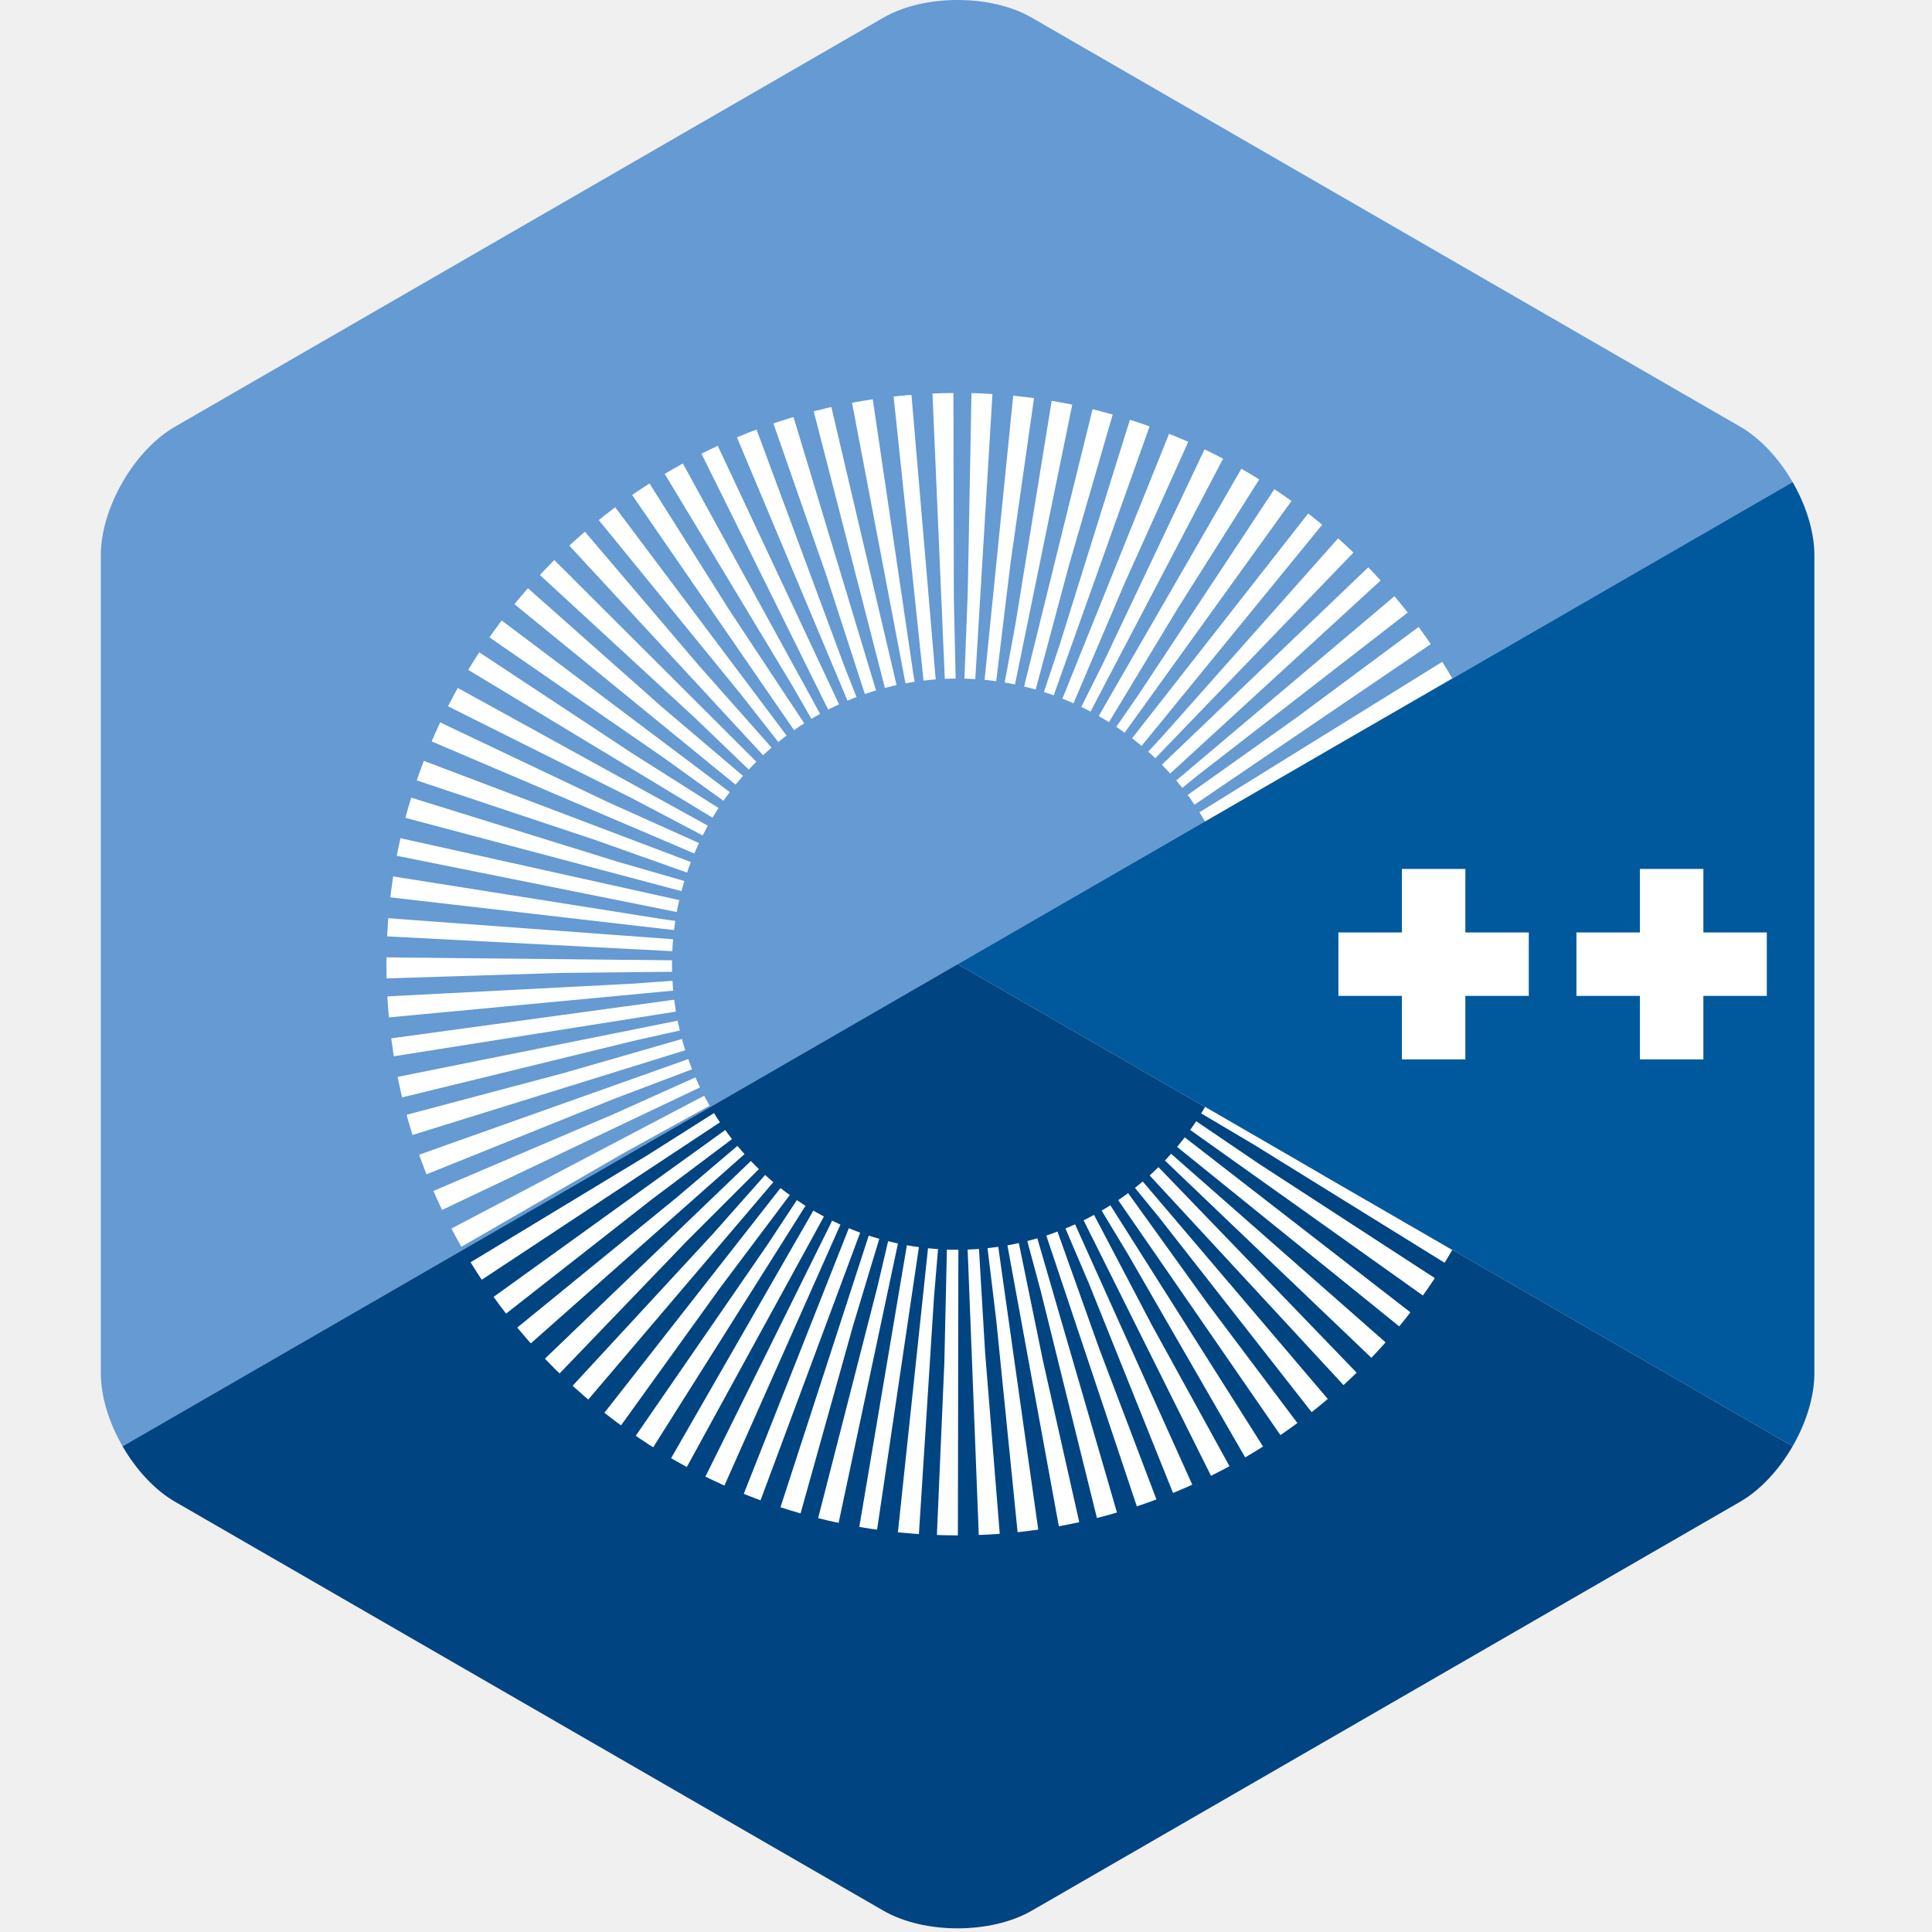
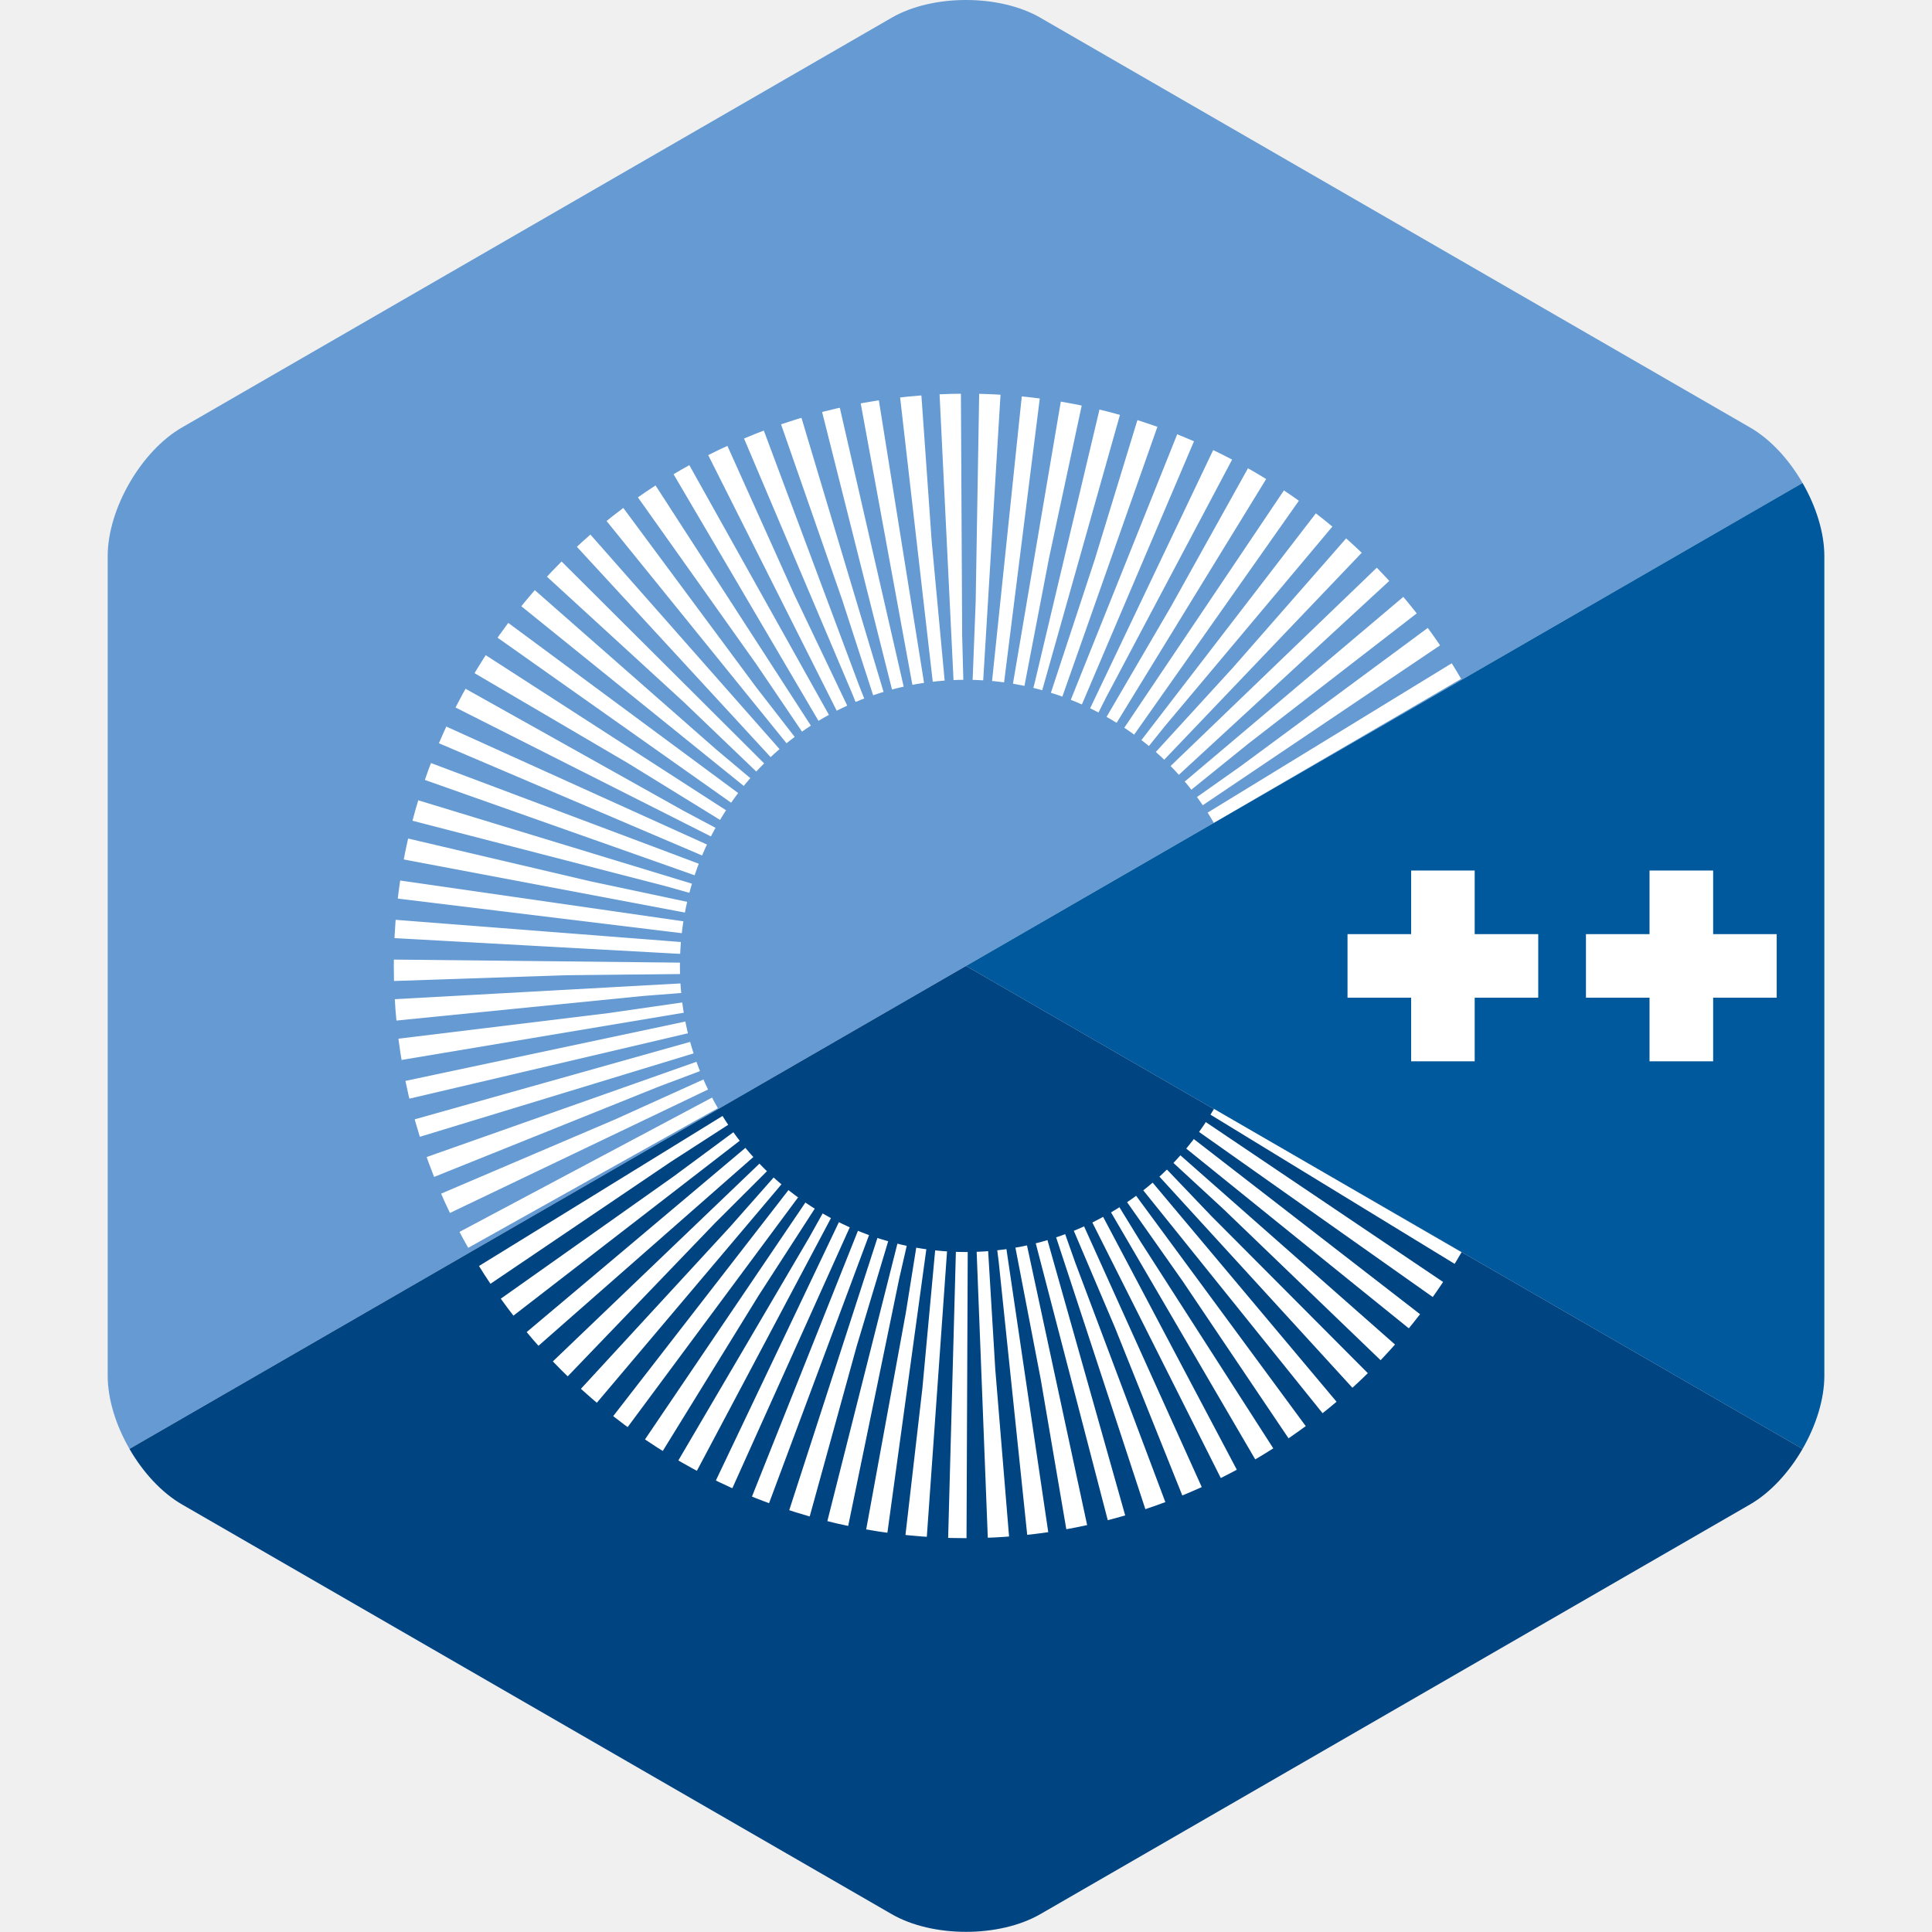
- <svg xmlns="http://www.w3.org/2000/svg" viewBox="0 0 128 128" role="img" aria-label="C++">
+ <svg xmlns="http://www.w3.org/2000/svg" viewBox="0 0 24 24" role="img" aria-label="C++">
  <defs>
-     <linearGradient id="tss_cpp_g" x1="0" y1="0" x2="1" y2="0">
+     <linearGradient id="tss_cpp_gr" x1="0" y1="0" x2="1" y2="0">
      <stop offset="0" stop-color="#fff" stop-opacity="0" />
      <stop offset=".5" stop-color="#fff" stop-opacity=".5" />
      <stop offset="1" stop-color="#fff" stop-opacity="0" />
    </linearGradient>
    <clipPath id="tss_cpp_hex">
      <path d="M118.766 31.941c-.891-1.546-2.121-2.894-3.473-3.671L68.359 1.172c-2.703-1.563-7.129-1.563-9.832 0L11.594 28.27C8.89 29.828 6.68 33.66 6.68 36.78v54.196c0 1.562.55 3.3 1.441 4.843L63.445 63.88Zm0 0" />
      <path d="M118.766 95.82c.89-1.543 1.441-3.28 1.441-4.843V36.78c0-1.558-.55-3.297-1.441-4.84l-55.32 31.94Zm0 0" />
      <path d="m68.36 126.586 46.933-27.094c1.352-.781 2.582-2.129 3.473-3.672l-55.32-31.94L8.12 95.82c.89 1.543 2.121 2.89 3.473 3.672l46.933 27.094c2.703 1.562 7.13 1.562 9.832 0Zm0 0" />
    </clipPath>
-     <mask id="tss_cpp_cmask" maskUnits="userSpaceOnUse" x="0" y="0" width="128" height="128">
-       <path class="tss_cpp_wipe" pathLength="1" d="M88.04 49.68A28.4 28.4 0 1 0 88.04 78.08" />
+     <mask id="tss_cpp_cm" maskUnits="userSpaceOnUse" x="0" y="0" width="128" height="128">
+       <path class="tss_cpp_wp" pathLength="1" d="M89.78 53.24A28.4 28.4 0 1 0 89.78 74.52" />
    </mask>
  </defs>
-   <style>.tss_cpp_float{animation:tss_cpp_float 4s ease-in-out infinite}@keyframes tss_cpp_float{0%,100%{transform:translateY(0)}50%{transform:translateY(-2px)}}.tss_cpp_all{animation:tss_cpp_all 8s linear infinite}@keyframes tss_cpp_all{0%,94%{opacity:1}98%,100%{opacity:0}}.tss_cpp_line{fill:none;stroke:#659ad2;stroke-width:1.4;stroke-linejoin:round;stroke-dasharray:1;stroke-dashoffset:1;opacity:0;animation:tss_cpp_line 8s ease-in-out infinite}@keyframes tss_cpp_line{0%{stroke-dashoffset:1;opacity:1}20%{stroke-dashoffset:0;opacity:1}32%{stroke-dashoffset:0;opacity:1}38%,100%{stroke-dashoffset:0;opacity:0}}.tss_cpp_facet{transform-origin:64px 64px}.tss_cpp_tl{animation:tss_cpp_facet_tl 8s ease-out infinite}.tss_cpp_r{animation:tss_cpp_facet_r 8s ease-out infinite}.tss_cpp_b{animation:tss_cpp_facet_b 8s ease-out infinite}@keyframes tss_cpp_facet_tl{0%,15%{opacity:0;transform:scale(.94)}26%,100%{opacity:1;transform:scale(1)}}@keyframes tss_cpp_facet_r{0%,19%{opacity:0;transform:scale(.94)}30%,100%{opacity:1;transform:scale(1)}}@keyframes tss_cpp_facet_b{0%,23%{opacity:0;transform:scale(.94)}34%,100%{opacity:1;transform:scale(1)}}.tss_cpp_wipe{fill:none;stroke:#fff;stroke-width:44;stroke-dasharray:1;stroke-dashoffset:0;animation:tss_cpp_wipe 8s cubic-bezier(.65,0,.35,1) infinite}@keyframes tss_cpp_wipe{0%,28%{stroke-dashoffset:1}46%,96%{stroke-dashoffset:0}100%{stroke-dashoffset:1}}.tss_cpp_plus{transform-box:fill-box;transform-origin:center}.tss_cpp_p1{animation:tss_cpp_p1 8s cubic-bezier(.34,1.4,.64,1) infinite}.tss_cpp_p2{animation:tss_cpp_p2 8s cubic-bezier(.34,1.4,.64,1) infinite}@keyframes tss_cpp_p1{0%,46%{transform:scale(0)}52%{transform:scale(1)}62%{transform:scale(1)}65%{transform:scale(1.3)}68%{transform:scale(1)}78%{transform:scale(1)}81%{transform:scale(1.3)}84%,100%{transform:scale(1)}}@keyframes tss_cpp_p2{0%,49%{transform:scale(0)}55%{transform:scale(1)}68%{transform:scale(1)}71%{transform:scale(1.3)}74%{transform:scale(1)}84%{transform:scale(1)}87%{transform:scale(1.3)}90%,100%{transform:scale(1)}}.tss_cpp_sheen{fill:url(#tss_cpp_g);opacity:0;animation:tss_cpp_sheen 8s ease-in-out infinite}@keyframes tss_cpp_sheen{0%,56%{opacity:0;transform:translateX(0)}59%{opacity:1}72%{opacity:0;transform:translateX(175px)}100%{opacity:0;transform:translateX(175px)}}@media (prefers-reduced-motion: reduce){.tss_cpp_float,.tss_cpp_all,.tss_cpp_line,.tss_cpp_facet,.tss_cpp_tl,.tss_cpp_r,.tss_cpp_b,.tss_cpp_wipe,.tss_cpp_plus,.tss_cpp_p1,.tss_cpp_p2,.tss_cpp_sheen{animation:none!important;transform:none!important;opacity:1!important}.tss_cpp_line{opacity:0!important}.tss_cpp_sheen{opacity:0!important}}</style>
-   <g class="tss_cpp_float">
-     <g class="tss_cpp_all">
-       <path class="tss_cpp_facet tss_cpp_tl" fill="#659ad2" d="M118.766 31.941c-.891-1.546-2.121-2.894-3.473-3.671L68.359 1.172c-2.703-1.563-7.129-1.563-9.832 0L11.594 28.27C8.89 29.828 6.68 33.66 6.68 36.78v54.196c0 1.562.55 3.3 1.441 4.843L63.445 63.88Zm0 0" />
-       <path class="tss_cpp_facet tss_cpp_r" fill="#00599c" d="M118.766 95.82c.89-1.543 1.441-3.28 1.441-4.843V36.78c0-1.558-.55-3.297-1.441-4.84l-55.32 31.94Zm0 0" />
-       <path class="tss_cpp_facet tss_cpp_b" fill="#004482" d="m68.36 126.586 46.933-27.094c1.352-.781 2.582-2.129 3.473-3.672l-55.32-31.94L8.12 95.82c.89 1.543 2.121 2.89 3.473 3.672l46.933 27.094c2.703 1.562 7.13 1.562 9.832 0Zm0 0" />
-       <g class="tss_cpp_outline">
-         <path class="tss_cpp_line" pathLength="1" d="M118.766 31.941c-.891-1.546-2.121-2.894-3.473-3.671L68.359 1.172c-2.703-1.563-7.129-1.563-9.832 0L11.594 28.27C8.89 29.828 6.68 33.66 6.68 36.78v54.196c0 1.562.55 3.3 1.441 4.843L63.445 63.88Zm0 0" />
-         <path class="tss_cpp_line" pathLength="1" d="M118.766 95.82c.89-1.543 1.441-3.28 1.441-4.843V36.78c0-1.558-.55-3.297-1.441-4.84l-55.32 31.94Zm0 0" />
-         <path class="tss_cpp_line" pathLength="1" d="m68.36 126.586 46.933-27.094c1.352-.781 2.582-2.129 3.473-3.672l-55.32-31.94L8.12 95.82c.89 1.543 2.121 2.89 3.473 3.672l46.933 27.094c2.703 1.562 7.13 1.562 9.832 0Zm0 0" />
-       </g>
-       <path fill="#fff" mask="url(#tss_cpp_cmask)" d="M63.445 26.035c-20.867 0-37.843 16.977-37.843 37.844s16.976 37.844 37.843 37.844c13.465 0 26.024-7.247 32.77-18.91L79.84 73.335c-3.38 5.84-9.66 9.465-16.395 9.465-10.433 0-18.922-8.488-18.922-18.922 0-10.434 8.49-18.922 18.922-18.922 6.73 0 13.017 3.629 16.39 9.465l16.38-9.477c-6.75-11.664-19.305-18.91-32.77-18.91z" />
-       <path class="tss_cpp_plus tss_cpp_p1" fill="#fff" d="M92.88 57.57v4.207h-4.207v4.203h4.207v4.207h4.203V65.98h4.203v-4.203h-4.203V57.57H92.88z" />
-       <path class="tss_cpp_plus tss_cpp_p2" fill="#fff" d="M108.646 57.57v4.207h-4.204v4.203h4.204v4.207h4.207V65.98h4.203v-4.203h-4.203V57.57h-4.207z" />
+   <style>@keyframes tss_cpp_al{0%,90%{opacity:1}96%,100%{opacity:0}}@keyframes tss_cpp_ln{0%{stroke-dashoffset:1;opacity:1}18%{stroke-dashoffset:0;opacity:1}30%{stroke-dashoffset:0;opacity:1}38%,100%{stroke-dashoffset:0;opacity:0}}@keyframes tss_cpp_tl{0%,8%{opacity:0;transform:scale(.94)}20%,100%{opacity:1;transform:scale(1)}}@keyframes tss_cpp_rf{0%,11%{opacity:0;transform:scale(.94)}23%,100%{opacity:1;transform:scale(1)}}@keyframes tss_cpp_bf{0%,14%{opacity:0;transform:scale(.94)}26%,100%{opacity:1;transform:scale(1)}}@keyframes tss_cpp_wp{0%,20%{stroke-dashoffset:1}42%,100%{stroke-dashoffset:0}}@keyframes tss_cpp_p1{0%,40%{transform:scale(0)}48%{transform:scale(1)}60%{transform:scale(1)}63%{transform:scale(1.3)}67%,100%{transform:scale(1)}}@keyframes tss_cpp_p2{0%,43%{transform:scale(0)}51%{transform:scale(1)}64%{transform:scale(1)}67%{transform:scale(1.3)}71%,100%{transform:scale(1)}}@keyframes tss_cpp_sh{0%,52%{opacity:0;transform:translateX(0)}56%{opacity:1}72%,100%{opacity:0;transform:translateX(175px)}}.tss_cpp_al{animation:tss_cpp_al 3.6s linear infinite}.tss_cpp_ln{fill:none;stroke:#659AD2;stroke-width:2.6;stroke-linejoin:round;stroke-dasharray:1;stroke-dashoffset:1;opacity:0;animation:tss_cpp_ln 3.6s ease-in-out infinite}.tss_cpp_tl,.tss_cpp_rf,.tss_cpp_bf{transform-origin:64px 64px}.tss_cpp_tl{animation:tss_cpp_tl 3.6s ease-out infinite}.tss_cpp_rf{animation:tss_cpp_rf 3.6s ease-out infinite}.tss_cpp_bf{animation:tss_cpp_bf 3.6s ease-out infinite}.tss_cpp_wp{fill:none;stroke:#fff;stroke-width:44;stroke-dasharray:1;stroke-dashoffset:0;animation:tss_cpp_wp 3.6s cubic-bezier(.65,0,.35,1) infinite}.tss_cpp_p1,.tss_cpp_p2{transform-box:fill-box;transform-origin:center}.tss_cpp_p1{animation:tss_cpp_p1 3.6s cubic-bezier(.34,1.4,.64,1) infinite}.tss_cpp_p2{animation:tss_cpp_p2 3.6s cubic-bezier(.34,1.4,.64,1) infinite}.tss_cpp_sh{fill:url(#tss_cpp_gr);opacity:0;animation:tss_cpp_sh 3.6s ease-in-out infinite}@media (prefers-reduced-motion: reduce){.tss_cpp_al,.tss_cpp_ln,.tss_cpp_tl,.tss_cpp_rf,.tss_cpp_bf,.tss_cpp_wp,.tss_cpp_p1,.tss_cpp_p2,.tss_cpp_sh{animation:none!important}}</style>
+   <g transform="translate(.083 0) scale(.18784)">
+     <g class="tss_cpp_al">
+       <path class="tss_cpp_tl" fill="#659AD2" d="M118.766 31.941c-.891-1.546-2.121-2.894-3.473-3.671L68.359 1.172c-2.703-1.563-7.129-1.563-9.832 0L11.594 28.27C8.89 29.828 6.68 33.66 6.68 36.78v54.196c0 1.562.55 3.3 1.441 4.843L63.445 63.88Zm0 0" />
+       <path class="tss_cpp_rf" fill="#00599C" d="M118.766 95.82c.89-1.543 1.441-3.28 1.441-4.843V36.78c0-1.558-.55-3.297-1.441-4.84l-55.32 31.94Zm0 0" />
+       <path class="tss_cpp_bf" fill="#004482" d="m68.36 126.586 46.933-27.094c1.352-.781 2.582-2.129 3.473-3.672l-55.32-31.94L8.12 95.82c.89 1.543 2.121 2.89 3.473 3.672l46.933 27.094c2.703 1.562 7.13 1.562 9.832 0Zm0 0" />
+       <path class="tss_cpp_ln" pathLength="1" d="M118.766 31.941c-.891-1.546-2.121-2.894-3.473-3.671L68.359 1.172c-2.703-1.563-7.129-1.563-9.832 0L11.594 28.27C8.89 29.828 6.68 33.66 6.68 36.78v54.196c0 1.562.55 3.3 1.441 4.843L63.445 63.88Zm0 0" />
+       <path class="tss_cpp_ln" pathLength="1" d="M118.766 95.82c.89-1.543 1.441-3.28 1.441-4.843V36.78c0-1.558-.55-3.297-1.441-4.84l-55.32 31.94Zm0 0" />
+       <path class="tss_cpp_ln" pathLength="1" d="m68.36 126.586 46.933-27.094c1.352-.781 2.582-2.129 3.473-3.672l-55.32-31.94L8.12 95.82c.89 1.543 2.121 2.89 3.473 3.672l46.933 27.094c2.703 1.562 7.13 1.562 9.832 0Zm0 0" />
+       <path fill="#fff" mask="url(#tss_cpp_cm)" d="M63.445 26.035c-20.867 0-37.843 16.977-37.843 37.844s16.976 37.844 37.843 37.844c13.465 0 26.024-7.247 32.77-18.91L79.84 73.335c-3.38 5.84-9.66 9.465-16.395 9.465-10.433 0-18.922-8.488-18.922-18.922 0-10.434 8.49-18.922 18.922-18.922 6.73 0 13.017 3.629 16.39 9.465l16.38-9.477c-6.75-11.664-19.305-18.91-32.77-18.91z" />
+       <path class="tss_cpp_p1" fill="#fff" d="M92.88 57.57v4.207h-4.207v4.203h4.207v4.207h4.203V65.98h4.203v-4.203h-4.203V57.57H92.88z" />
+       <path class="tss_cpp_p2" fill="#fff" d="M108.646 57.57v4.207h-4.204v4.203h4.204v4.207h4.207V65.98h4.203v-4.203h-4.203V57.57h-4.207z" />
      <g clip-path="url(#tss_cpp_hex)">
        <g transform="skewX(-20)">
-           <rect class="tss_cpp_sheen" x="0" y="-10" width="22" height="150" />
+           <rect class="tss_cpp_sh" x="0" y="-10" width="22" height="150" />
        </g>
      </g>
    </g>
  </g>
</svg>
